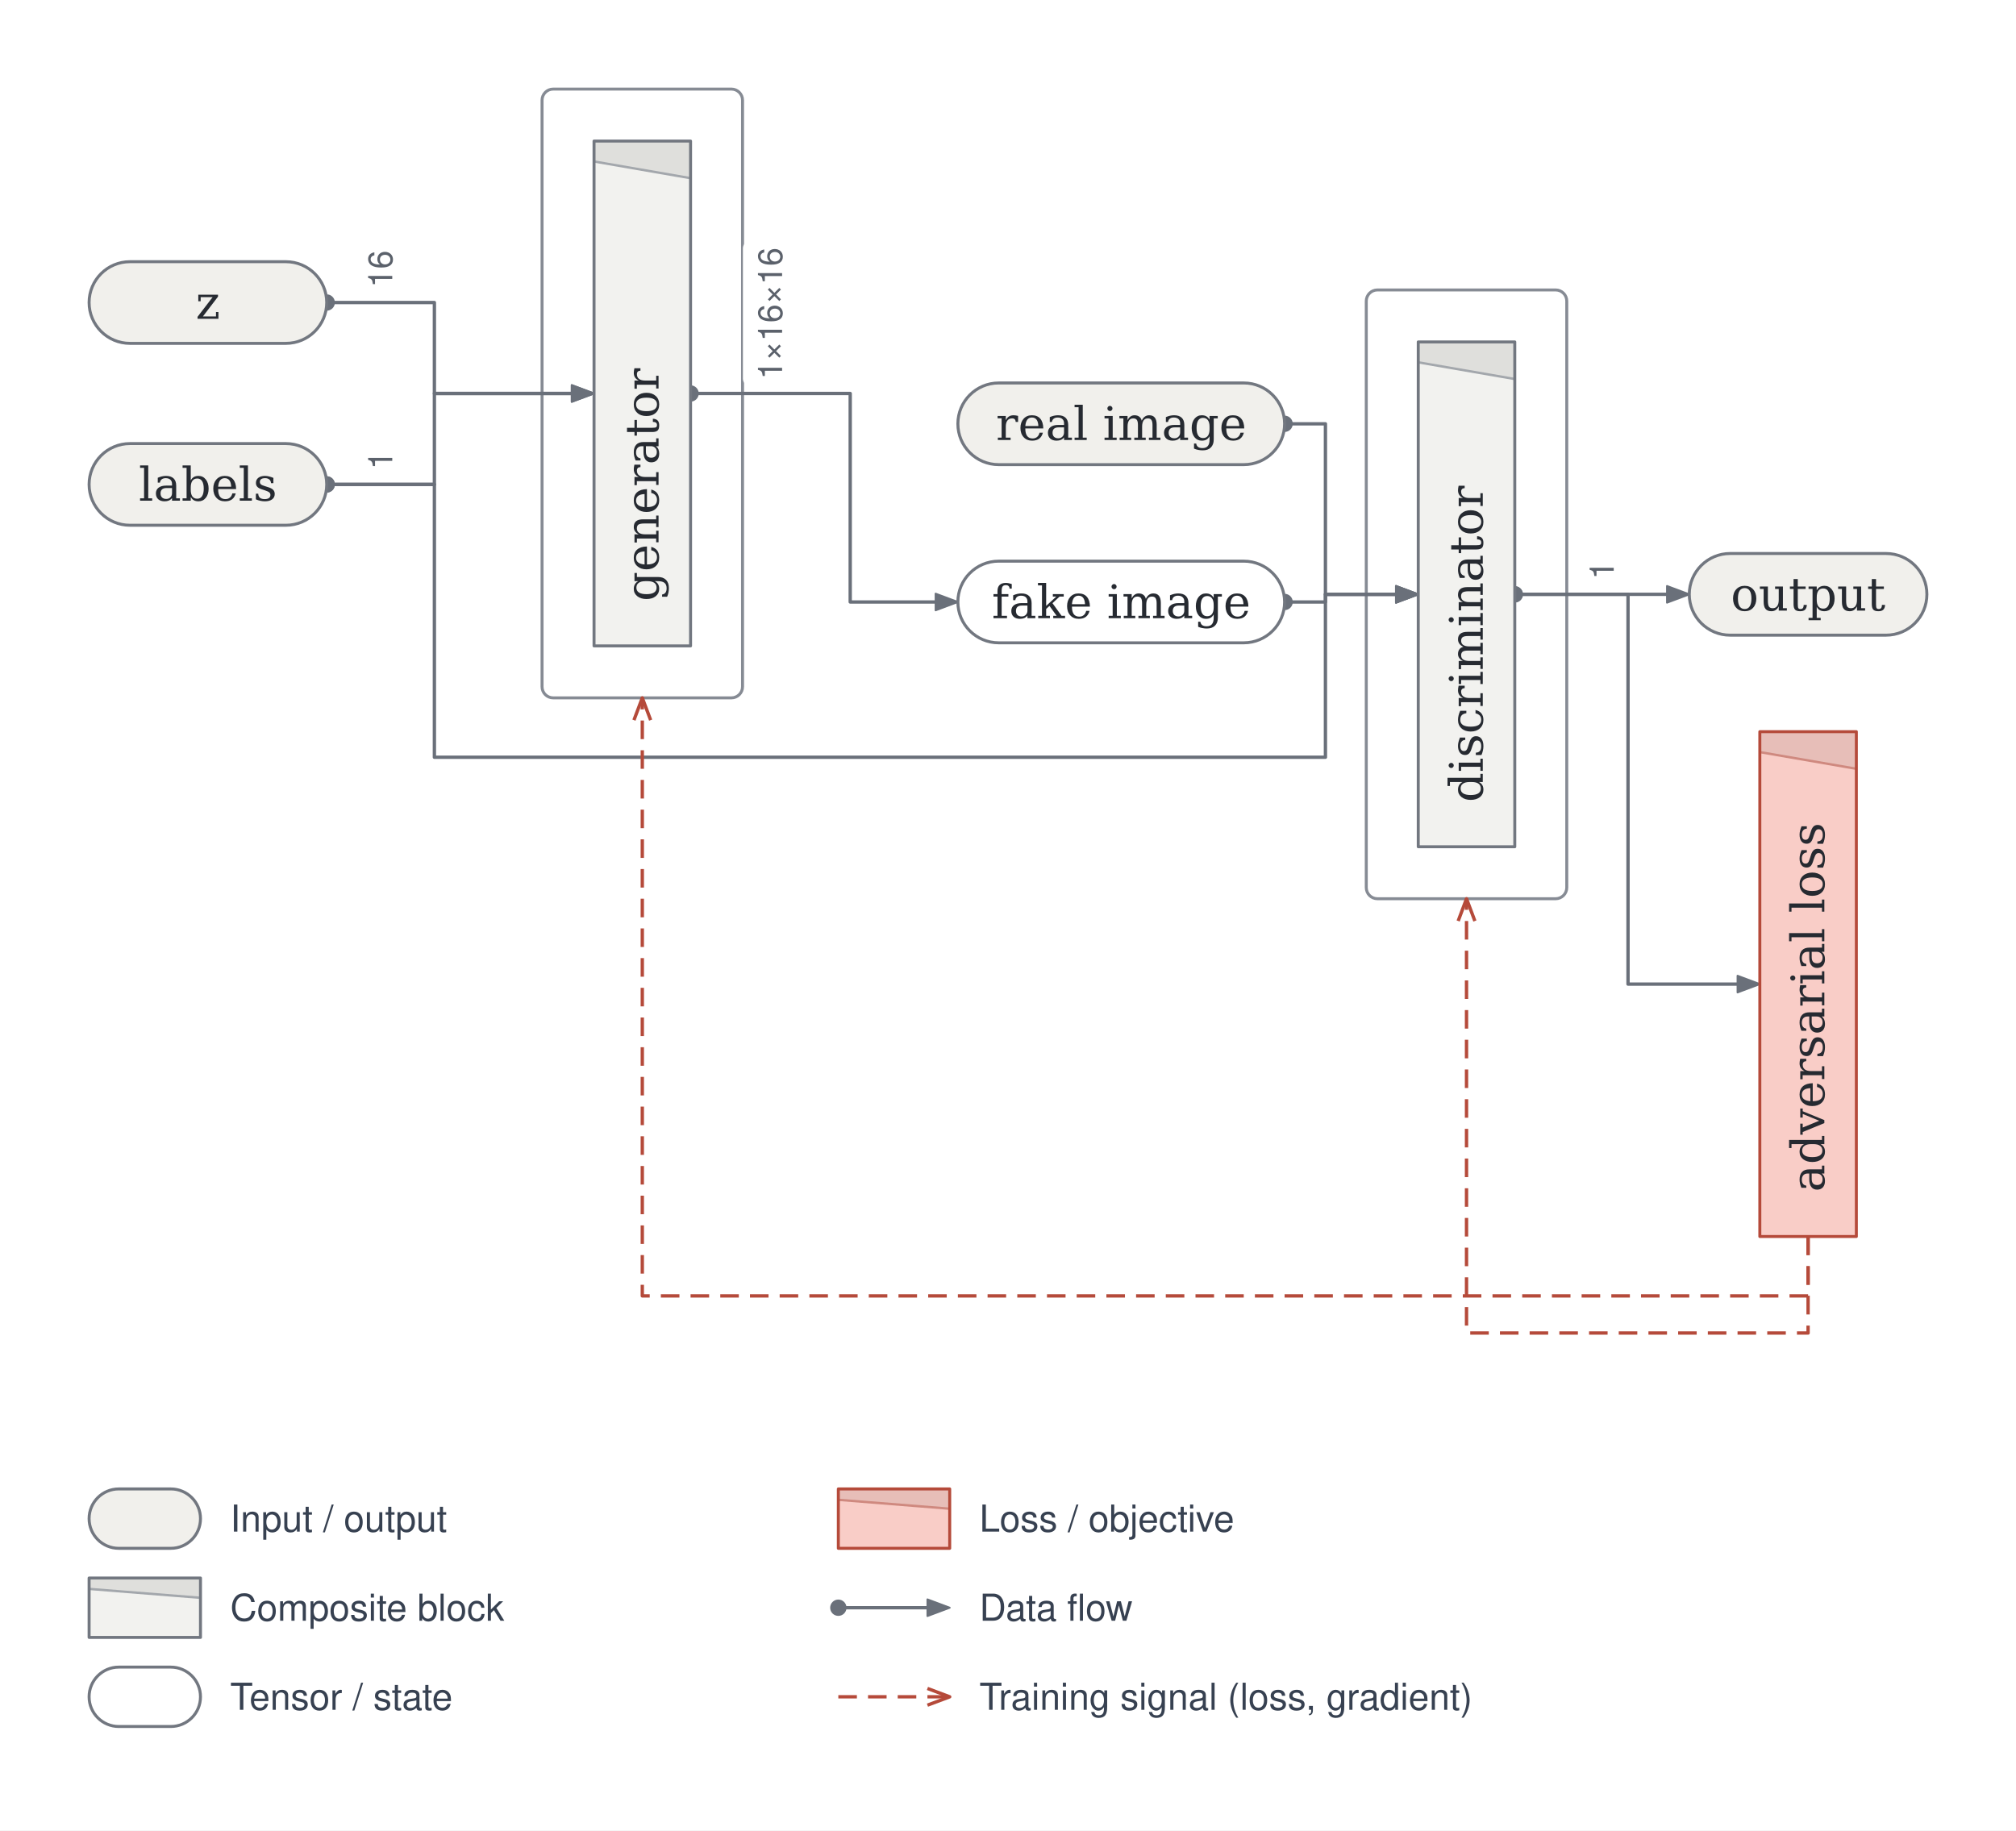
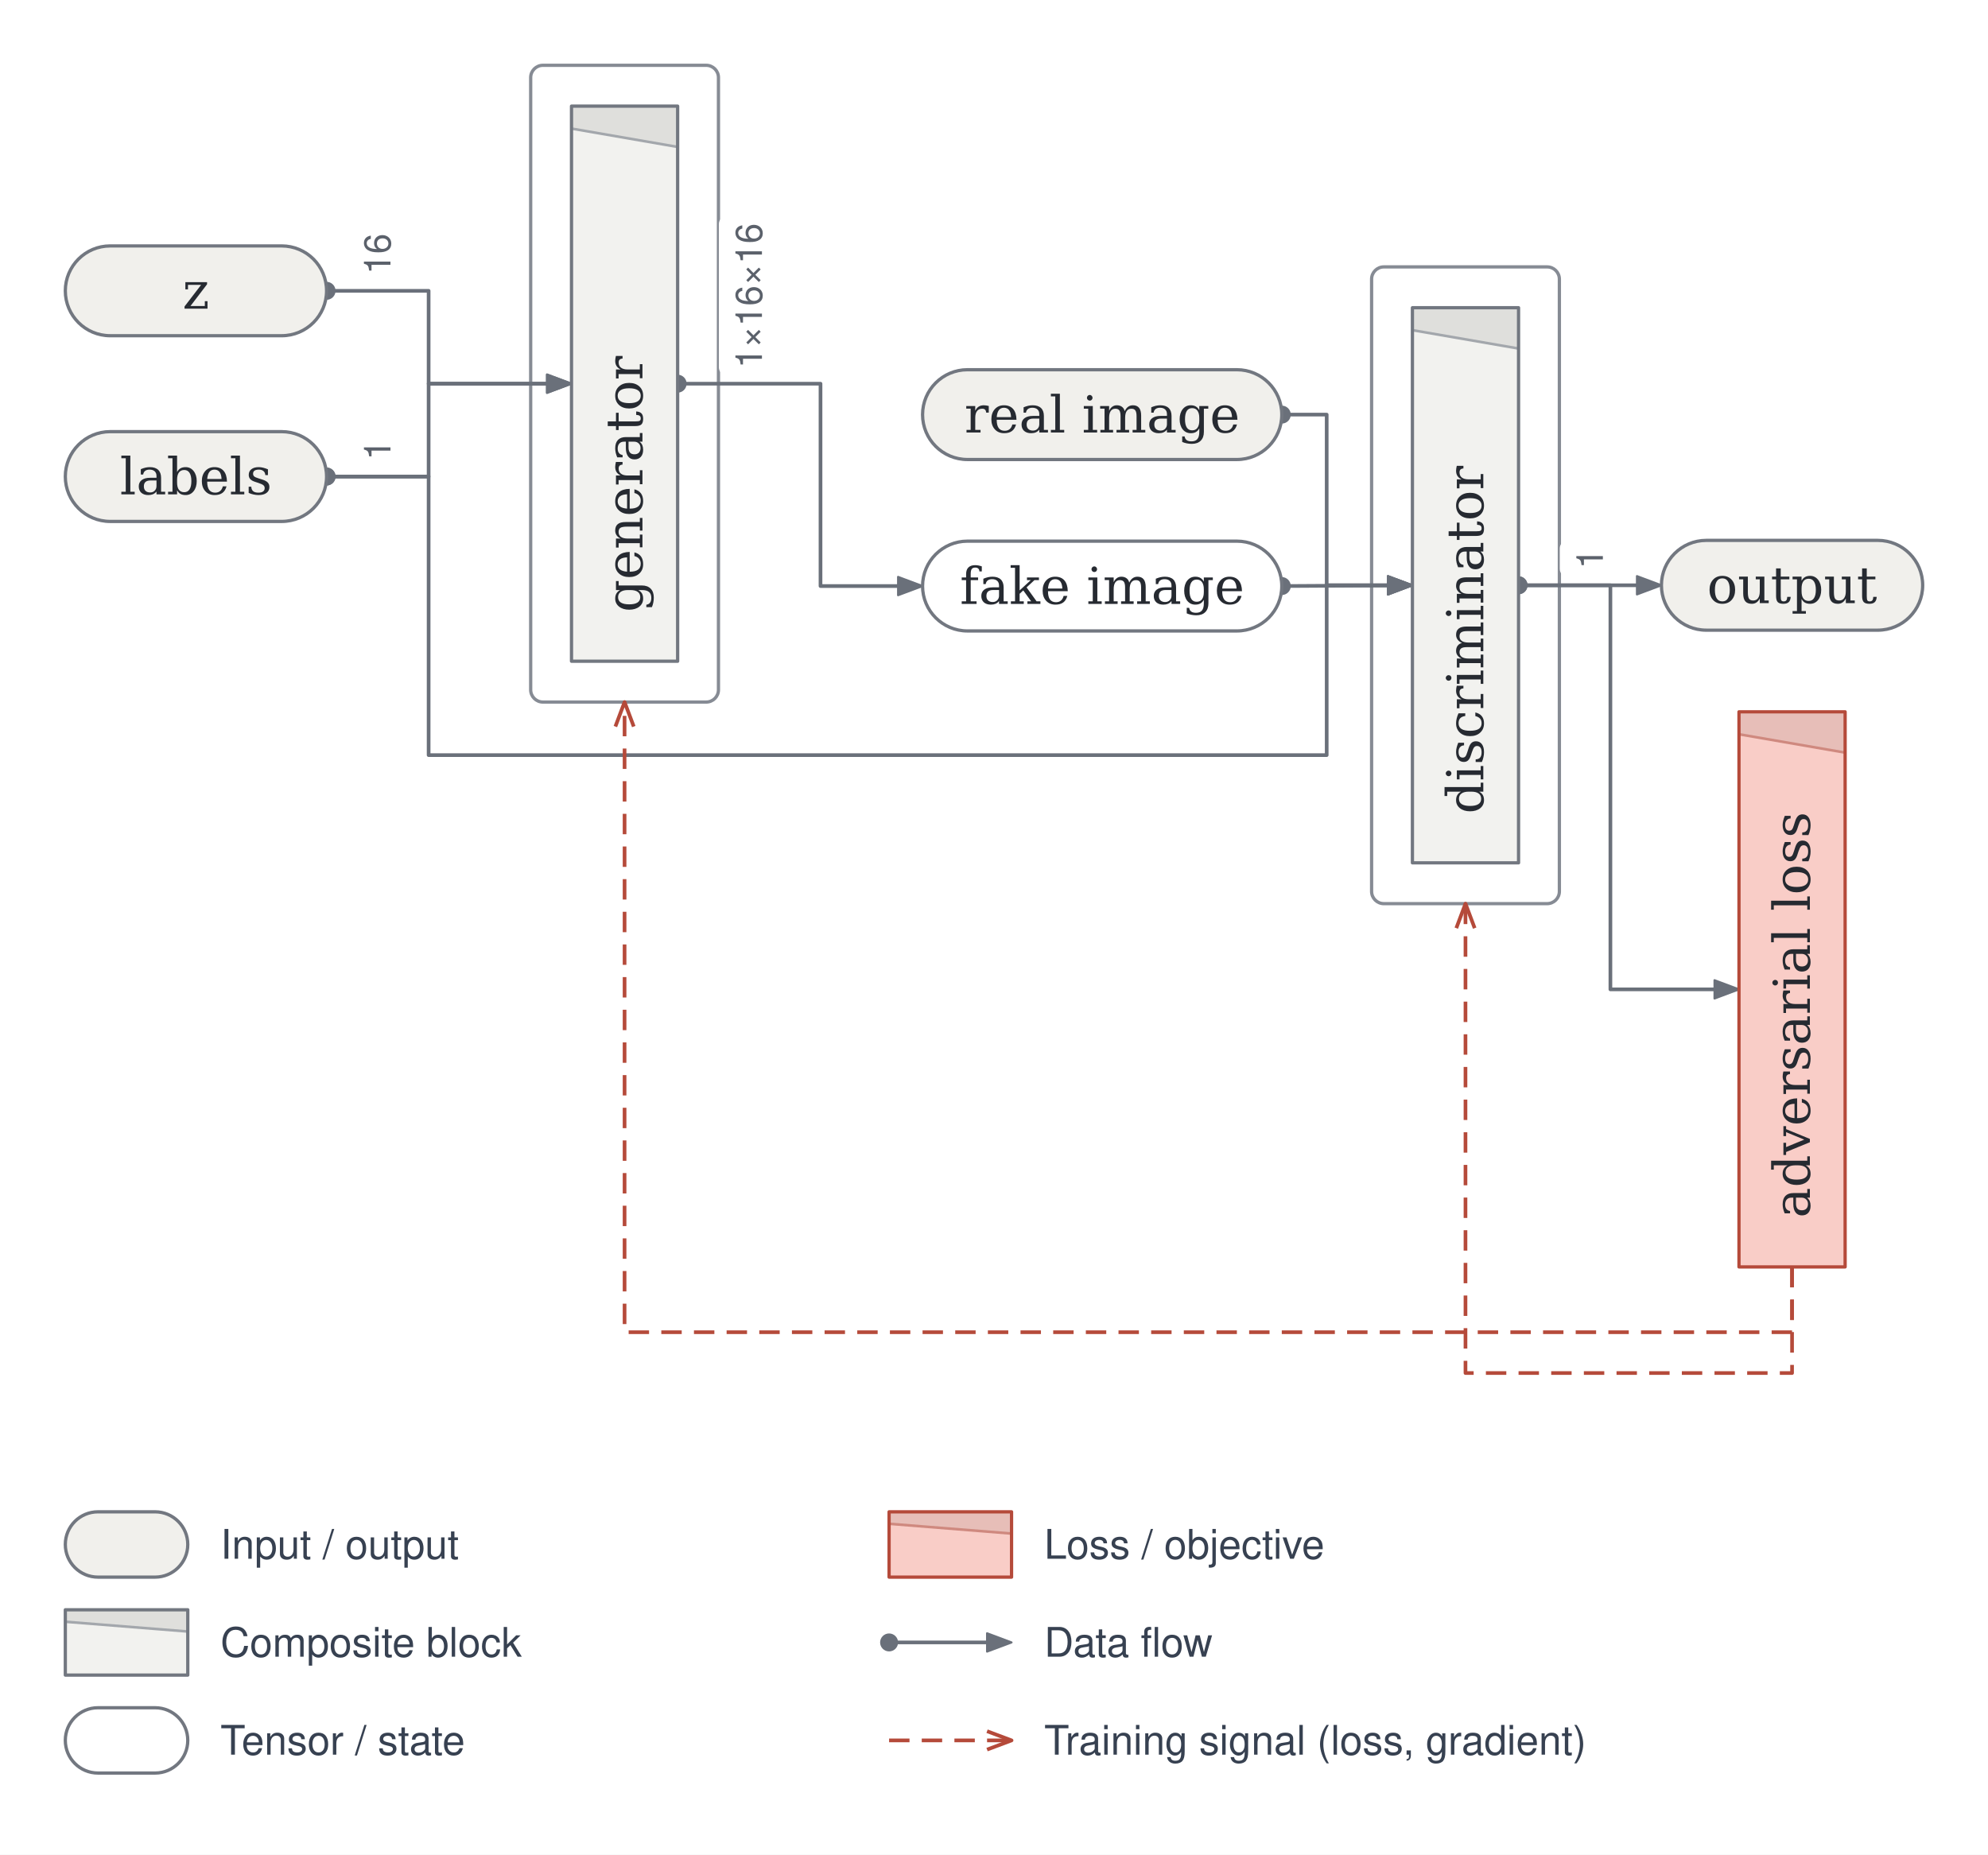
- <svg xmlns="http://www.w3.org/2000/svg" width="543" height="493.11" viewBox="0 0 543 493.11" role="img">
-   <rect x="0" y="0" width="543" height="493.11" fill="#ffffff" />
+ <svg xmlns="http://www.w3.org/2000/svg" width="487" height="454.39" viewBox="0 0 487 454.39" role="img">
+   <rect x="0" y="0" width="487" height="454.39" fill="#ffffff" />
  <g class="tg-groups">
    <g class="tg-group" data-id="generator">
-       <rect x="146" y="24" width="54" height="164" rx="3" fill="#ffffff" fill-opacity="0" stroke="#868b94" stroke-width="0.8" stroke-linejoin="round" />
+       <rect x="130" y="16" width="46" height="156" rx="3" fill="#ffffff" fill-opacity="0" stroke="#868b94" stroke-width="0.8" stroke-linejoin="round" />
    </g>
    <g class="tg-group" data-id="discriminator">
-       <rect x="368" y="78.11" width="54" height="164" rx="3" fill="#ffffff" fill-opacity="0" stroke="#868b94" stroke-width="0.8" stroke-linejoin="round" />
+       <rect x="336" y="65.39" width="46" height="156" rx="3" fill="#ffffff" fill-opacity="0" stroke="#868b94" stroke-width="0.8" stroke-linejoin="round" />
    </g>
  </g>
  <g class="tg-edges">
    <g class="tg-edge tg-edge-data">
-       <polyline points="88,130.5 117,130.5 117,106 154.6,106" fill="none" stroke="#6a707a" stroke-width="0.9" stroke-linejoin="round" />
-       <polygon points="160,106 154,108.25 154,103.75" fill="#6a707a" stroke="#6a707a" stroke-width="0.5" stroke-linejoin="round" />
-       <circle cx="88" cy="130.5" r="2.2" fill="#6a707a" />
+       <polyline points="80,116.75 105,116.75 105,94 134.6,94" fill="none" stroke="#6a707a" stroke-width="0.9" stroke-linejoin="round" />
+       <polygon points="140,94 134,96.25 134,91.75" fill="#6a707a" stroke="#6a707a" stroke-width="0.5" stroke-linejoin="round" />
+       <circle cx="80" cy="116.75" r="2.2" fill="#6a707a" />
    </g>
    <g class="tg-edge tg-edge-data">
-       <polyline points="88,81.5 117,81.5 117,106 154.6,106" fill="none" stroke="#6a707a" stroke-width="0.9" stroke-linejoin="round" />
-       <polygon points="160,106 154,108.25 154,103.75" fill="#6a707a" stroke="#6a707a" stroke-width="0.5" stroke-linejoin="round" />
-       <circle cx="88" cy="81.5" r="2.2" fill="#6a707a" />
+       <polyline points="80,71.25 105,71.25 105,94 134.6,94" fill="none" stroke="#6a707a" stroke-width="0.9" stroke-linejoin="round" />
+       <polygon points="140,94 134,96.25 134,91.75" fill="#6a707a" stroke="#6a707a" stroke-width="0.5" stroke-linejoin="round" />
+       <circle cx="80" cy="71.25" r="2.2" fill="#6a707a" />
    </g>
    <g class="tg-edge tg-edge-data">
-       <polyline points="186,106 229,106 229,162.17 252.6,162.17" fill="none" stroke="#6a707a" stroke-width="0.9" stroke-linejoin="round" />
-       <polygon points="258,162.17 252,164.42 252,159.92" fill="#6a707a" stroke="#6a707a" stroke-width="0.5" stroke-linejoin="round" />
-       <circle cx="186" cy="106" r="2.2" fill="#6a707a" />
+       <polyline points="166,94 201,94 201,143.58 220.6,143.58" fill="none" stroke="#6a707a" stroke-width="0.9" stroke-linejoin="round" />
+       <polygon points="226,143.58 220,145.83 220,141.33" fill="#6a707a" stroke="#6a707a" stroke-width="0.5" stroke-linejoin="round" />
+       <circle cx="166" cy="94" r="2.2" fill="#6a707a" />
    </g>
    <g class="tg-edge tg-edge-data">
-       <polyline points="88,130.5 117,130.5 117,204 357,204 357,160.11 376.6,160.11" fill="none" stroke="#6a707a" stroke-width="0.9" stroke-linejoin="round" />
-       <polygon points="382,160.11 376,162.36 376,157.86" fill="#6a707a" stroke="#6a707a" stroke-width="0.5" stroke-linejoin="round" />
-       <circle cx="88" cy="130.5" r="2.2" fill="#6a707a" />
+       <polyline points="80,116.75 105,116.75 105,185 325,185 325,143.39 340.6,143.39" fill="none" stroke="#6a707a" stroke-width="0.9" stroke-linejoin="round" />
+       <polygon points="346,143.39 340,145.64 340,141.14" fill="#6a707a" stroke="#6a707a" stroke-width="0.5" stroke-linejoin="round" />
+       <circle cx="80" cy="116.75" r="2.2" fill="#6a707a" />
    </g>
    <g class="tg-edge tg-edge-data">
-       <polyline points="346,162.17 357,162.17 357,160.11 376.6,160.11" fill="none" stroke="#6a707a" stroke-width="0.9" stroke-linejoin="round" />
-       <polygon points="382,160.11 376,162.36 376,157.86" fill="#6a707a" stroke="#6a707a" stroke-width="0.5" stroke-linejoin="round" />
-       <circle cx="346" cy="162.17" r="2.2" fill="#6a707a" />
+       <polyline points="314,143.58 340.6,143.42" fill="none" stroke="#6a707a" stroke-width="0.9" stroke-linejoin="round" />
+       <polygon points="346,143.39 340.01,145.68 339.99,141.18" fill="#6a707a" stroke="#6a707a" stroke-width="0.5" stroke-linejoin="round" />
+       <circle cx="314" cy="143.58" r="2.2" fill="#6a707a" />
    </g>
    <g class="tg-edge tg-edge-data">
-       <polyline points="408,160.11 449.6,160.11" fill="none" stroke="#6a707a" stroke-width="0.9" stroke-linejoin="round" />
-       <polygon points="455,160.11 449,162.36 449,157.86" fill="#6a707a" stroke="#6a707a" stroke-width="0.5" stroke-linejoin="round" />
-       <circle cx="408" cy="160.11" r="2.2" fill="#6a707a" />
+       <polyline points="372,143.39 401.6,143.39" fill="none" stroke="#6a707a" stroke-width="0.9" stroke-linejoin="round" />
+       <polygon points="407,143.39 401,145.64 401,141.14" fill="#6a707a" stroke="#6a707a" stroke-width="0.5" stroke-linejoin="round" />
+       <circle cx="372" cy="143.39" r="2.2" fill="#6a707a" />
    </g>
    <g class="tg-edge tg-edge-data">
-       <polyline points="346,114.17 357,114.17 357,160.11 376.6,160.11" fill="none" stroke="#6a707a" stroke-width="0.9" stroke-linejoin="round" />
-       <polygon points="382,160.11 376,162.36 376,157.86" fill="#6a707a" stroke="#6a707a" stroke-width="0.5" stroke-linejoin="round" />
-       <circle cx="346" cy="114.17" r="2.2" fill="#6a707a" />
+       <polyline points="314,101.58 325,101.58 325,143.39 340.6,143.39" fill="none" stroke="#6a707a" stroke-width="0.9" stroke-linejoin="round" />
+       <polygon points="346,143.39 340,145.64 340,141.14" fill="#6a707a" stroke="#6a707a" stroke-width="0.5" stroke-linejoin="round" />
+       <circle cx="314" cy="101.58" r="2.2" fill="#6a707a" />
    </g>
    <g class="tg-edge tg-edge-data">
-       <polyline points="408,160.11 438.5,160.11 438.5,265.11 468.6,265.11" fill="none" stroke="#6a707a" stroke-width="0.9" stroke-linejoin="round" />
-       <polygon points="474,265.11 468,267.36 468,262.86" fill="#6a707a" stroke="#6a707a" stroke-width="0.5" stroke-linejoin="round" />
-       <circle cx="408" cy="160.11" r="2.2" fill="#6a707a" />
+       <polyline points="372,143.39 394.5,143.39 394.5,242.39 420.6,242.39" fill="none" stroke="#6a707a" stroke-width="0.9" stroke-linejoin="round" />
+       <polygon points="426,242.39 420,244.64 420,240.14" fill="#6a707a" stroke="#6a707a" stroke-width="0.5" stroke-linejoin="round" />
+       <circle cx="372" cy="143.39" r="2.2" fill="#6a707a" />
    </g>
    <g class="tg-edge tg-edge-training">
-       <polyline points="487,333.11 487,349.11 173,349.11 173,188" fill="none" stroke="#b54a3a" stroke-width="0.9" stroke-linejoin="round" stroke-dasharray="5 3" />
-       <polyline points="175.25,194 173,188 170.75,194" fill="none" stroke="#b54a3a" stroke-width="0.9" stroke-linejoin="round" />
+       <polyline points="439,310.39 439,326.39 153,326.39 153,172" fill="none" stroke="#b54a3a" stroke-width="0.9" stroke-linejoin="round" stroke-dasharray="5 3" />
+       <polyline points="155.25,178 153,172 150.75,178" fill="none" stroke="#b54a3a" stroke-width="0.9" stroke-linejoin="round" />
    </g>
    <g class="tg-edge tg-edge-training">
-       <polyline points="487,333.11 487,359.11 395,359.11 395,242.11" fill="none" stroke="#b54a3a" stroke-width="0.9" stroke-linejoin="round" stroke-dasharray="5 3" />
-       <polyline points="397.25,248.11 395,242.11 392.75,248.11" fill="none" stroke="#b54a3a" stroke-width="0.9" stroke-linejoin="round" />
+       <polyline points="439,310.39 439,336.39 359,336.39 359,221.39" fill="none" stroke="#b54a3a" stroke-width="0.9" stroke-linejoin="round" stroke-dasharray="5 3" />
+       <polyline points="361.25,227.39 359,221.39 356.75,227.39" fill="none" stroke="#b54a3a" stroke-width="0.9" stroke-linejoin="round" />
    </g>
    <g class="tg-edge tg-edge-data">
-       <polyline points="225.8,433.11 250.4,433.11" fill="none" stroke="#6a707a" stroke-width="0.9" stroke-linejoin="round" />
-       <polygon points="255.8,433.11 249.8,435.36 249.8,430.86" fill="#6a707a" stroke="#6a707a" stroke-width="0.5" stroke-linejoin="round" />
-       <circle cx="225.8" cy="433.11" r="2.2" fill="#6a707a" />
+       <polyline points="217.8,402.39 242.4,402.39" fill="none" stroke="#6a707a" stroke-width="0.9" stroke-linejoin="round" />
+       <polygon points="247.8,402.39 241.8,404.64 241.8,400.14" fill="#6a707a" stroke="#6a707a" stroke-width="0.5" stroke-linejoin="round" />
+       <circle cx="217.8" cy="402.39" r="2.2" fill="#6a707a" />
    </g>
    <g class="tg-edge tg-edge-training">
-       <polyline points="225.8,457.11 255.8,457.11" fill="none" stroke="#b54a3a" stroke-width="0.9" stroke-linejoin="round" stroke-dasharray="5 3" />
-       <polyline points="249.8,459.36 255.8,457.11 249.8,454.86" fill="none" stroke="#b54a3a" stroke-width="0.9" stroke-linejoin="round" />
+       <polyline points="217.8,426.39 247.8,426.39" fill="none" stroke="#b54a3a" stroke-width="0.9" stroke-linejoin="round" stroke-dasharray="5 3" />
+       <polyline points="241.8,428.64 247.8,426.39 241.8,424.14" fill="none" stroke="#b54a3a" stroke-width="0.9" stroke-linejoin="round" />
    </g>
  </g>
  <g class="tg-nodes">
    <g class="tg-node tg-io" data-id="in:real image">
-       <rect x="258" y="103.17" width="88" height="22" rx="11" fill="#f1f0ec" stroke="#727780" stroke-width="0.8" stroke-linejoin="round" />
-       <text x="302" y="118.54" font-family="'Source Serif 4', 'Source Serif Pro', 'Georgia', 'Libertinus Serif', 'DejaVu Serif', serif" font-size="12.5" text-anchor="middle" fill="#262a31">real image</text>
+       <rect x="226" y="90.58" width="88" height="22" rx="11" fill="#f1f0ec" stroke="#727780" stroke-width="0.8" stroke-linejoin="round" />
+       <text x="270" y="105.96" font-family="'Source Serif 4', 'Source Serif Pro', 'Georgia', 'Libertinus Serif', 'DejaVu Serif', serif" font-size="12.5" text-anchor="middle" fill="#262a31">real image</text>
    </g>
    <g class="tg-node tg-io" data-id="generator/n0">
-       <rect x="24" y="70.5" width="64" height="22" rx="11" fill="#f1f0ec" stroke="#727780" stroke-width="0.8" stroke-linejoin="round" />
-       <text x="56" y="85.88" font-family="'Source Serif 4', 'Source Serif Pro', 'Georgia', 'Libertinus Serif', 'DejaVu Serif', serif" font-size="12.5" text-anchor="middle" fill="#262a31">z</text>
+       <rect x="16" y="60.25" width="64" height="22" rx="11" fill="#f1f0ec" stroke="#727780" stroke-width="0.8" stroke-linejoin="round" />
+       <text x="48" y="75.62" font-family="'Source Serif 4', 'Source Serif Pro', 'Georgia', 'Libertinus Serif', 'DejaVu Serif', serif" font-size="12.5" text-anchor="middle" fill="#262a31">z</text>
    </g>
    <g class="tg-node tg-io" data-id="generator/n1">
-       <rect x="24" y="119.5" width="64" height="22" rx="11" fill="#f1f0ec" stroke="#727780" stroke-width="0.8" stroke-linejoin="round" />
-       <text x="56" y="134.88" font-family="'Source Serif 4', 'Source Serif Pro', 'Georgia', 'Libertinus Serif', 'DejaVu Serif', serif" font-size="12.5" text-anchor="middle" fill="#262a31">labels</text>
+       <rect x="16" y="105.75" width="64" height="22" rx="11" fill="#f1f0ec" stroke="#727780" stroke-width="0.8" stroke-linejoin="round" />
+       <text x="48" y="121.12" font-family="'Source Serif 4', 'Source Serif Pro', 'Georgia', 'Libertinus Serif', 'DejaVu Serif', serif" font-size="12.5" text-anchor="middle" fill="#262a31">labels</text>
    </g>
    <g class="tg-node tg-module" data-id="&lt;generator&gt;">
-       <polygon points="160,43.5 186,48 186,174 160,174" fill="#f2f2ef" />
-       <polygon points="160,38 186,38 186,48 160,43.5" fill="#dfdfdc" />
-       <polyline points="160,43.5 186,48" fill="none" stroke="#a3a7ac" stroke-width="0.64" stroke-linejoin="round" />
-       <rect x="160" y="38" width="26" height="136" fill="none" stroke="#727780" stroke-width="0.8" stroke-linejoin="round" />
-       <text x="173" y="166.38" font-family="'Source Serif 4', 'Source Serif Pro', 'Georgia', 'Libertinus Serif', 'DejaVu Serif', serif" font-size="12.5" transform="rotate(-90 173 162)" fill="#262a31">generator</text>
+       <polygon points="140,31.5 166,36 166,162 140,162" fill="#f2f2ef" />
+       <polygon points="140,26 166,26 166,36 140,31.5" fill="#dfdfdc" />
+       <polyline points="140,31.5 166,36" fill="none" stroke="#a3a7ac" stroke-width="0.64" stroke-linejoin="round" />
+       <rect x="140" y="26" width="26" height="136" fill="none" stroke="#727780" stroke-width="0.8" stroke-linejoin="round" />
+       <text x="153" y="154.38" font-family="'Source Serif 4', 'Source Serif Pro', 'Georgia', 'Libertinus Serif', 'DejaVu Serif', serif" font-size="12.5" transform="rotate(-90 153 150)" fill="#262a31">generator</text>
    </g>
    <g class="tg-node tg-tensor" data-id="generator/n12">
-       <rect x="258" y="151.17" width="88" height="22" rx="11" fill="#ffffff" stroke="#727780" stroke-width="0.8" stroke-linejoin="round" />
-       <text x="302" y="166.54" font-family="'Source Serif 4', 'Source Serif Pro', 'Georgia', 'Libertinus Serif', 'DejaVu Serif', serif" font-size="12.5" text-anchor="middle" fill="#262a31">fake image</text>
+       <rect x="226" y="132.58" width="88" height="22" rx="11" fill="#ffffff" stroke="#727780" stroke-width="0.8" stroke-linejoin="round" />
+       <text x="270" y="147.96" font-family="'Source Serif 4', 'Source Serif Pro', 'Georgia', 'Libertinus Serif', 'DejaVu Serif', serif" font-size="12.5" text-anchor="middle" fill="#262a31">fake image</text>
    </g>
    <g class="tg-node tg-module" data-id="&lt;discriminator&gt;">
-       <polygon points="382,97.61 408,102.11 408,228.11 382,228.11" fill="#f2f2ef" />
-       <polygon points="382,92.11 408,92.11 408,102.11 382,97.61" fill="#dfdfdc" />
-       <polyline points="382,97.61 408,102.11" fill="none" stroke="#a3a7ac" stroke-width="0.64" stroke-linejoin="round" />
-       <rect x="382" y="92.11" width="26" height="136" fill="none" stroke="#727780" stroke-width="0.8" stroke-linejoin="round" />
-       <text x="395" y="220.49" font-family="'Source Serif 4', 'Source Serif Pro', 'Georgia', 'Libertinus Serif', 'DejaVu Serif', serif" font-size="12.5" transform="rotate(-90 395 216.11)" fill="#262a31">discriminator</text>
+       <polygon points="346,80.89 372,85.39 372,211.39 346,211.39" fill="#f2f2ef" />
+       <polygon points="346,75.39 372,75.39 372,85.39 346,80.89" fill="#dfdfdc" />
+       <polyline points="346,80.89 372,85.39" fill="none" stroke="#a3a7ac" stroke-width="0.64" stroke-linejoin="round" />
+       <rect x="346" y="75.39" width="26" height="136" fill="none" stroke="#727780" stroke-width="0.8" stroke-linejoin="round" />
+       <text x="359" y="203.76" font-family="'Source Serif 4', 'Source Serif Pro', 'Georgia', 'Libertinus Serif', 'DejaVu Serif', serif" font-size="12.5" transform="rotate(-90 359 199.39)" fill="#262a31">discriminator</text>
    </g>
    <g class="tg-node tg-io" data-id="discriminator/n12">
-       <rect x="455" y="149.11" width="64" height="22" rx="11" fill="#f1f0ec" stroke="#727780" stroke-width="0.8" stroke-linejoin="round" />
-       <text x="487" y="164.49" font-family="'Source Serif 4', 'Source Serif Pro', 'Georgia', 'Libertinus Serif', 'DejaVu Serif', serif" font-size="12.5" text-anchor="middle" fill="#262a31">output</text>
+       <rect x="407" y="132.39" width="64" height="22" rx="11" fill="#f1f0ec" stroke="#727780" stroke-width="0.8" stroke-linejoin="round" />
+       <text x="439" y="147.76" font-family="'Source Serif 4', 'Source Serif Pro', 'Georgia', 'Libertinus Serif', 'DejaVu Serif', serif" font-size="12.5" text-anchor="middle" fill="#262a31">output</text>
    </g>
    <g class="tg-node tg-loss" data-id="loss:adversarial loss">
-       <polygon points="474,202.61 500,207.11 500,333.11 474,333.11" fill="#f9c9c2" fill-opacity="0.92" />
-       <polygon points="474,197.11 500,197.11 500,207.11 474,202.61" fill="#e5b9b2" fill-opacity="0.92" />
-       <polyline points="474,202.61 500,207.11" fill="none" stroke="#cf897f" stroke-width="0.64" stroke-linejoin="round" />
-       <rect x="474" y="197.11" width="26" height="136" fill="none" stroke="#b54a3a" stroke-width="0.8" stroke-linejoin="round" />
-       <text x="487" y="325.49" font-family="'Source Serif 4', 'Source Serif Pro', 'Georgia', 'Libertinus Serif', 'DejaVu Serif', serif" font-size="12.5" transform="rotate(-90 487 321.11)" fill="#262a31">adversarial loss</text>
+       <polygon points="426,179.89 452,184.39 452,310.39 426,310.39" fill="#f9c9c2" fill-opacity="0.92" />
+       <polygon points="426,174.39 452,174.39 452,184.39 426,179.89" fill="#e5b9b2" fill-opacity="0.92" />
+       <polyline points="426,179.89 452,184.39" fill="none" stroke="#cf897f" stroke-width="0.64" stroke-linejoin="round" />
+       <rect x="426" y="174.39" width="26" height="136" fill="none" stroke="#b54a3a" stroke-width="0.8" stroke-linejoin="round" />
+       <text x="439" y="302.76" font-family="'Source Serif 4', 'Source Serif Pro', 'Georgia', 'Libertinus Serif', 'DejaVu Serif', serif" font-size="12.5" transform="rotate(-90 439 298.39)" fill="#262a31">adversarial loss</text>
    </g>
    <g class="tg-node tg-io" data-id="legend:0:io">
-       <rect x="24" y="401.11" width="30" height="16" rx="8" fill="#f1f0ec" stroke="#727780" stroke-width="0.8" stroke-linejoin="round" />
+       <rect x="16" y="370.39" width="30" height="16" rx="8" fill="#f1f0ec" stroke="#727780" stroke-width="0.8" stroke-linejoin="round" />
    </g>
    <g class="tg-node tg-module" data-id="legend:1:module">
-       <polygon points="24,428.04 54,430.44 54,441.11 24,441.11" fill="#f2f2ef" />
-       <polygon points="24,425.11 54,425.11 54,430.44 24,428.04" fill="#dfdfdc" />
-       <polyline points="24,428.04 54,430.44" fill="none" stroke="#a3a7ac" stroke-width="0.64" stroke-linejoin="round" />
-       <rect x="24" y="425.11" width="30" height="16" fill="none" stroke="#727780" stroke-width="0.8" stroke-linejoin="round" />
+       <polygon points="16,397.32 46,399.72 46,410.39 16,410.39" fill="#f2f2ef" />
+       <polygon points="16,394.39 46,394.39 46,399.72 16,397.32" fill="#dfdfdc" />
+       <polyline points="16,397.32 46,399.72" fill="none" stroke="#a3a7ac" stroke-width="0.64" stroke-linejoin="round" />
+       <rect x="16" y="394.39" width="30" height="16" fill="none" stroke="#727780" stroke-width="0.8" stroke-linejoin="round" />
    </g>
    <g class="tg-node tg-tensor" data-id="legend:2:tensor">
-       <rect x="24" y="449.11" width="30" height="16" rx="8" fill="#ffffff" stroke="#727780" stroke-width="0.8" stroke-linejoin="round" />
+       <rect x="16" y="418.39" width="30" height="16" rx="8" fill="#ffffff" stroke="#727780" stroke-width="0.8" stroke-linejoin="round" />
    </g>
    <g class="tg-node tg-loss" data-id="legend:3:loss">
-       <polygon points="225.8,404.04 255.8,406.44 255.8,417.11 225.8,417.11" fill="#f9c9c2" fill-opacity="0.92" />
-       <polygon points="225.8,401.11 255.8,401.11 255.8,406.44 225.8,404.04" fill="#e5b9b2" fill-opacity="0.92" />
-       <polyline points="225.8,404.04 255.8,406.44" fill="none" stroke="#cf897f" stroke-width="0.64" stroke-linejoin="round" />
-       <rect x="225.8" y="401.11" width="30" height="16" fill="none" stroke="#b54a3a" stroke-width="0.8" stroke-linejoin="round" />
+       <polygon points="217.8,373.32 247.8,375.72 247.8,386.39 217.8,386.39" fill="#f9c9c2" fill-opacity="0.92" />
+       <polygon points="217.8,370.39 247.8,370.39 247.8,375.72 217.8,373.32" fill="#e5b9b2" fill-opacity="0.92" />
+       <polyline points="217.8,373.32 247.8,375.72" fill="none" stroke="#cf897f" stroke-width="0.64" stroke-linejoin="round" />
+       <rect x="217.8" y="370.39" width="30" height="16" fill="none" stroke="#b54a3a" stroke-width="0.8" stroke-linejoin="round" />
    </g>
  </g>
  <g class="tg-labels">
-     <rect x="95.1" y="119.46" width="14.8" height="9.04" rx="2" fill="#ffffff" />
-     <text x="102.5" y="127.13" font-family="'Avenir Next', 'Helvetica Neue', 'Helvetica', 'Arial', 'DejaVu Sans', sans-serif" font-size="9" transform="rotate(-90 102.5 123.98)" text-anchor="middle" fill="#5b616b">1</text>
-     <rect x="95.1" y="65.42" width="14.8" height="14.08" rx="2" fill="#ffffff" />
-     <text x="102.5" y="75.61" font-family="'Avenir Next', 'Helvetica Neue', 'Helvetica', 'Arial', 'DejaVu Sans', sans-serif" font-size="9" transform="rotate(-90 102.5 72.46)" text-anchor="middle" fill="#5b616b">16</text>
-     <rect x="200.1" y="64.9" width="14.8" height="39.1" rx="2" fill="#ffffff" />
-     <text x="207.5" y="87.6" font-family="'Avenir Next', 'Helvetica Neue', 'Helvetica', 'Arial', 'DejaVu Sans', sans-serif" font-size="9" transform="rotate(-90 207.5 84.45)" text-anchor="middle" fill="#5b616b">1×16×16</text>
-     <rect x="424.1" y="149.07" width="14.8" height="9.04" rx="2" fill="#ffffff" />
-     <text x="431.5" y="156.74" font-family="'Avenir Next', 'Helvetica Neue', 'Helvetica', 'Arial', 'DejaVu Sans', sans-serif" font-size="9" transform="rotate(-90 431.5 153.59)" text-anchor="middle" fill="#5b616b">1</text>
-     <text x="62" y="412.61" font-family="'Avenir Next', 'Helvetica Neue', 'Helvetica', 'Arial', 'DejaVu Sans', sans-serif" font-size="10" fill="#374151">Input / output</text>
-     <text x="62" y="436.61" font-family="'Avenir Next', 'Helvetica Neue', 'Helvetica', 'Arial', 'DejaVu Sans', sans-serif" font-size="10" fill="#374151">Composite block</text>
-     <text x="62" y="460.61" font-family="'Avenir Next', 'Helvetica Neue', 'Helvetica', 'Arial', 'DejaVu Sans', sans-serif" font-size="10" fill="#374151">Tensor / state</text>
-     <text x="263.8" y="412.61" font-family="'Avenir Next', 'Helvetica Neue', 'Helvetica', 'Arial', 'DejaVu Sans', sans-serif" font-size="10" fill="#374151">Loss / objective</text>
-     <text x="263.8" y="436.61" font-family="'Avenir Next', 'Helvetica Neue', 'Helvetica', 'Arial', 'DejaVu Sans', sans-serif" font-size="10" fill="#374151">Data flow</text>
-     <text x="263.8" y="460.61" font-family="'Avenir Next', 'Helvetica Neue', 'Helvetica', 'Arial', 'DejaVu Sans', sans-serif" font-size="10" fill="#374151">Training signal (loss, gradient)</text>
+     <rect x="85.1" y="105.71" width="14.8" height="9.04" rx="2" fill="#ffffff" />
+     <text x="92.5" y="113.38" font-family="'Avenir Next', 'Helvetica Neue', 'Helvetica', 'Arial', 'DejaVu Sans', sans-serif" font-size="9" transform="rotate(-90 92.5 110.23)" text-anchor="middle" fill="#5b616b">1</text>
+     <rect x="85.1" y="55.17" width="14.8" height="14.08" rx="2" fill="#ffffff" />
+     <text x="92.5" y="65.36" font-family="'Avenir Next', 'Helvetica Neue', 'Helvetica', 'Arial', 'DejaVu Sans', sans-serif" font-size="9" transform="rotate(-90 92.5 62.21)" text-anchor="middle" fill="#5b616b">16</text>
+     <rect x="176.1" y="52.9" width="14.8" height="39.1" rx="2" fill="#ffffff" />
+     <text x="183.5" y="75.6" font-family="'Avenir Next', 'Helvetica Neue', 'Helvetica', 'Arial', 'DejaVu Sans', sans-serif" font-size="9" transform="rotate(-90 183.5 72.45)" text-anchor="middle" fill="#5b616b">1×16×16</text>
+     <rect x="382.1" y="132.35" width="14.8" height="9.04" rx="2" fill="#ffffff" />
+     <text x="389.5" y="140.02" font-family="'Avenir Next', 'Helvetica Neue', 'Helvetica', 'Arial', 'DejaVu Sans', sans-serif" font-size="9" transform="rotate(-90 389.5 136.87)" text-anchor="middle" fill="#5b616b">1</text>
+     <text x="54" y="381.89" font-family="'Avenir Next', 'Helvetica Neue', 'Helvetica', 'Arial', 'DejaVu Sans', sans-serif" font-size="10" fill="#374151">Input / output</text>
+     <text x="54" y="405.89" font-family="'Avenir Next', 'Helvetica Neue', 'Helvetica', 'Arial', 'DejaVu Sans', sans-serif" font-size="10" fill="#374151">Composite block</text>
+     <text x="54" y="429.89" font-family="'Avenir Next', 'Helvetica Neue', 'Helvetica', 'Arial', 'DejaVu Sans', sans-serif" font-size="10" fill="#374151">Tensor / state</text>
+     <text x="255.8" y="381.89" font-family="'Avenir Next', 'Helvetica Neue', 'Helvetica', 'Arial', 'DejaVu Sans', sans-serif" font-size="10" fill="#374151">Loss / objective</text>
+     <text x="255.8" y="405.89" font-family="'Avenir Next', 'Helvetica Neue', 'Helvetica', 'Arial', 'DejaVu Sans', sans-serif" font-size="10" fill="#374151">Data flow</text>
+     <text x="255.8" y="429.89" font-family="'Avenir Next', 'Helvetica Neue', 'Helvetica', 'Arial', 'DejaVu Sans', sans-serif" font-size="10" fill="#374151">Training signal (loss, gradient)</text>
  </g>
</svg>
